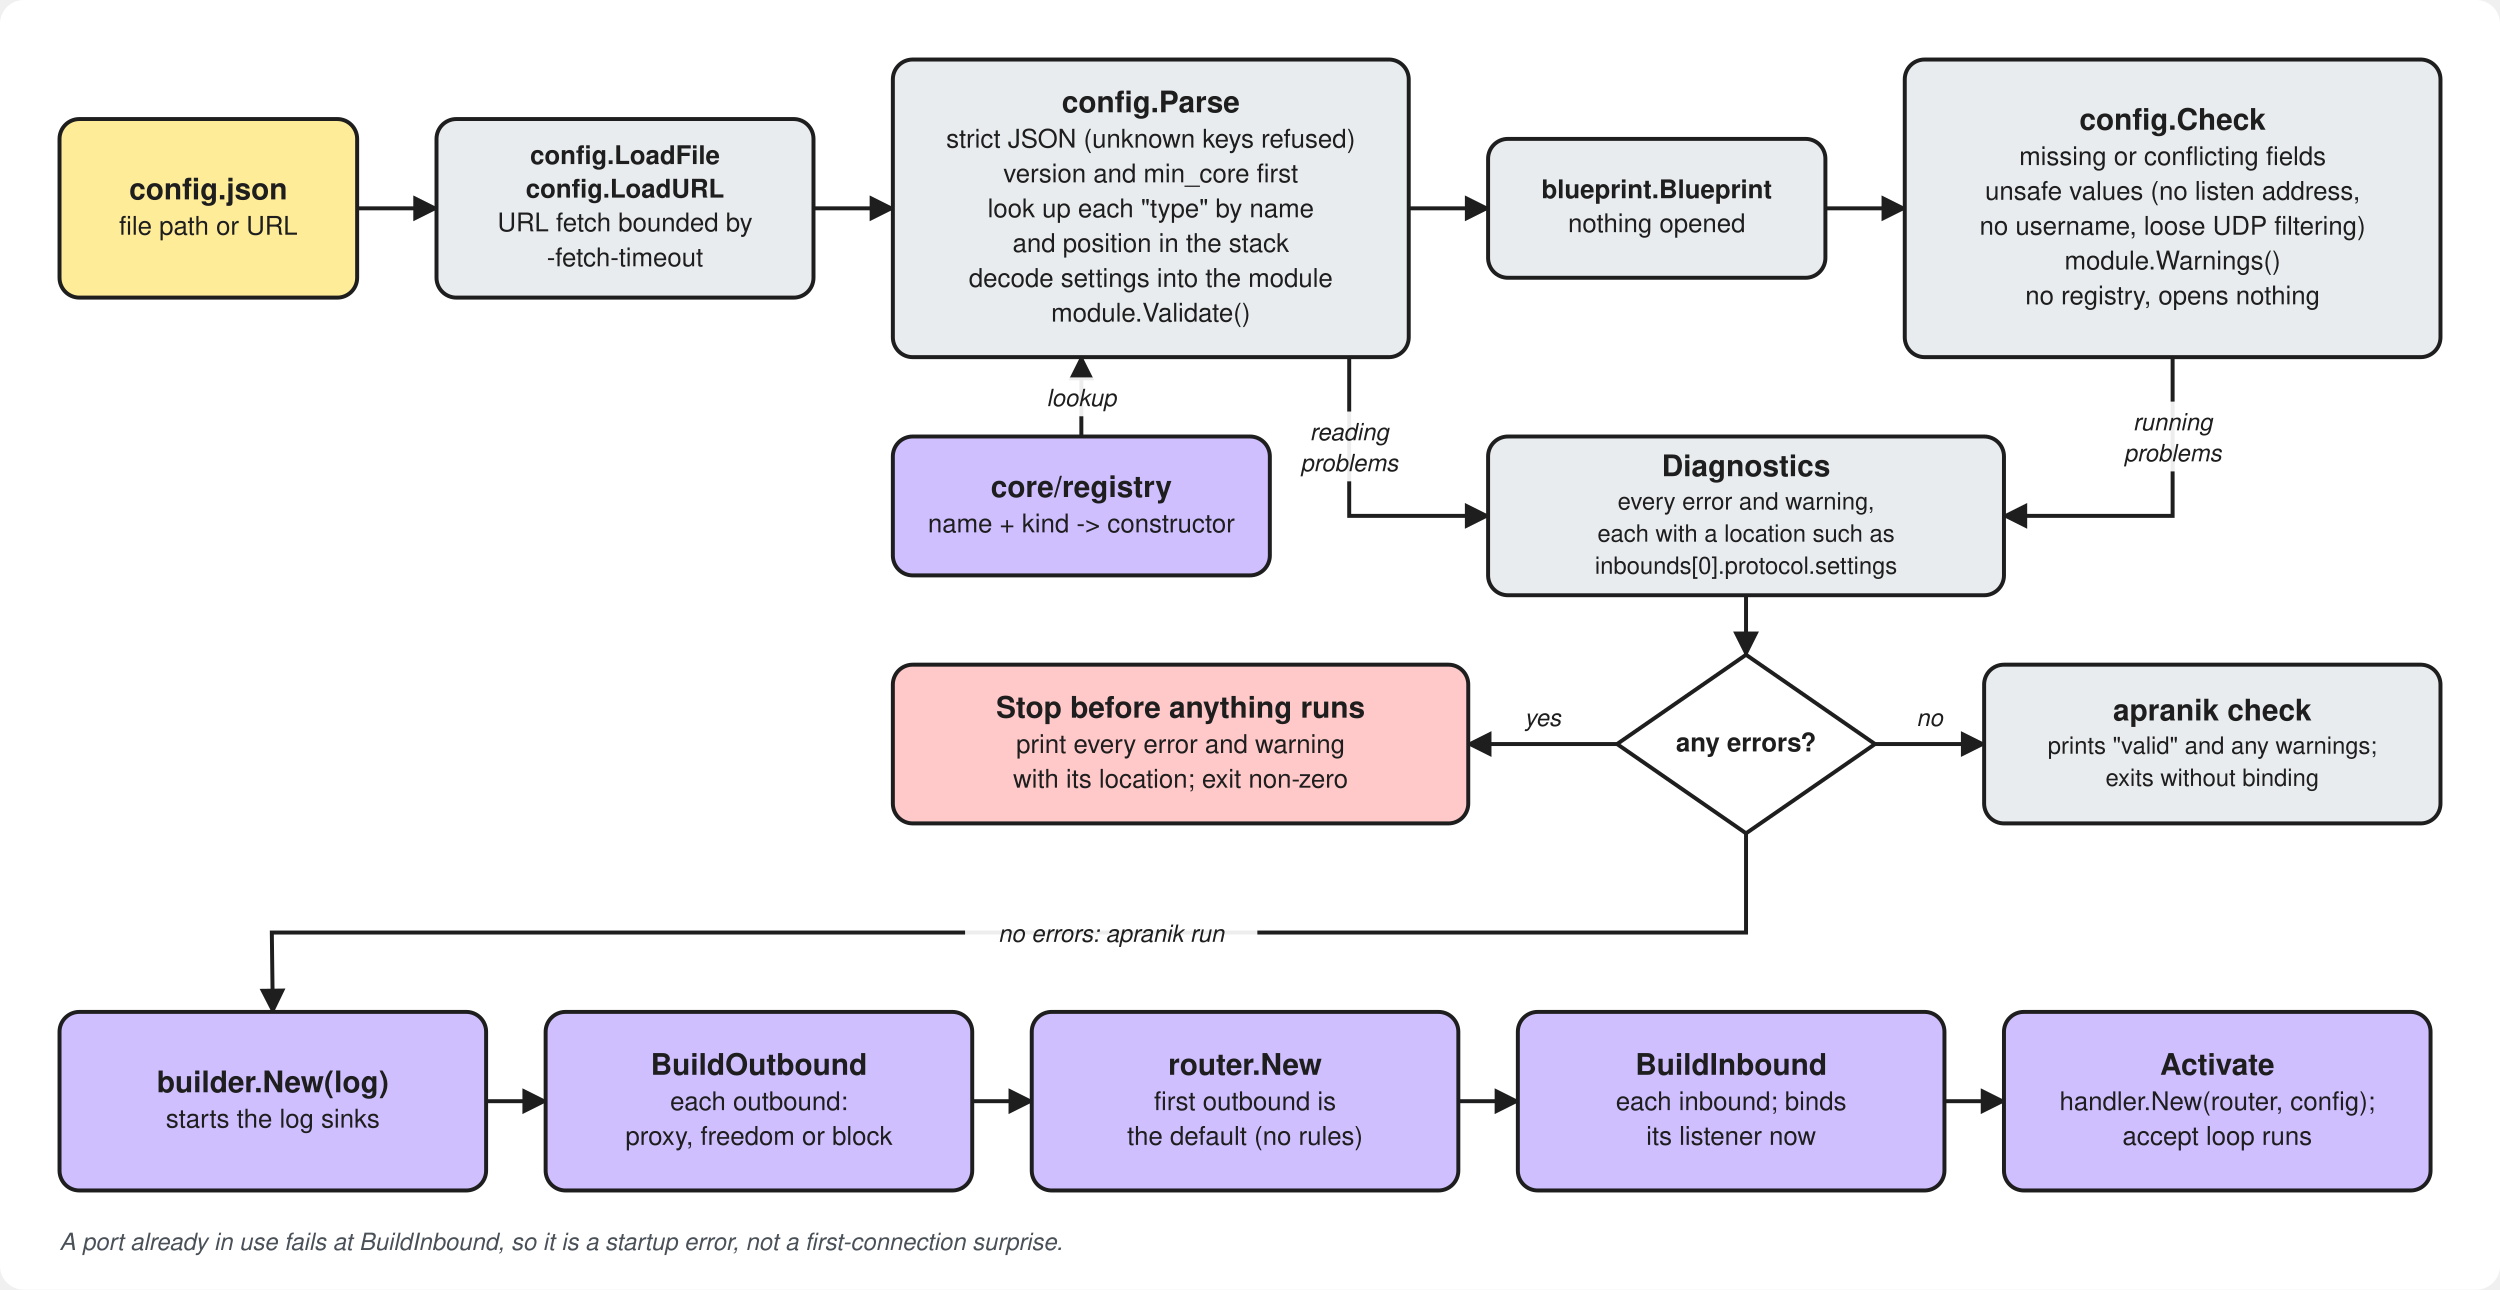
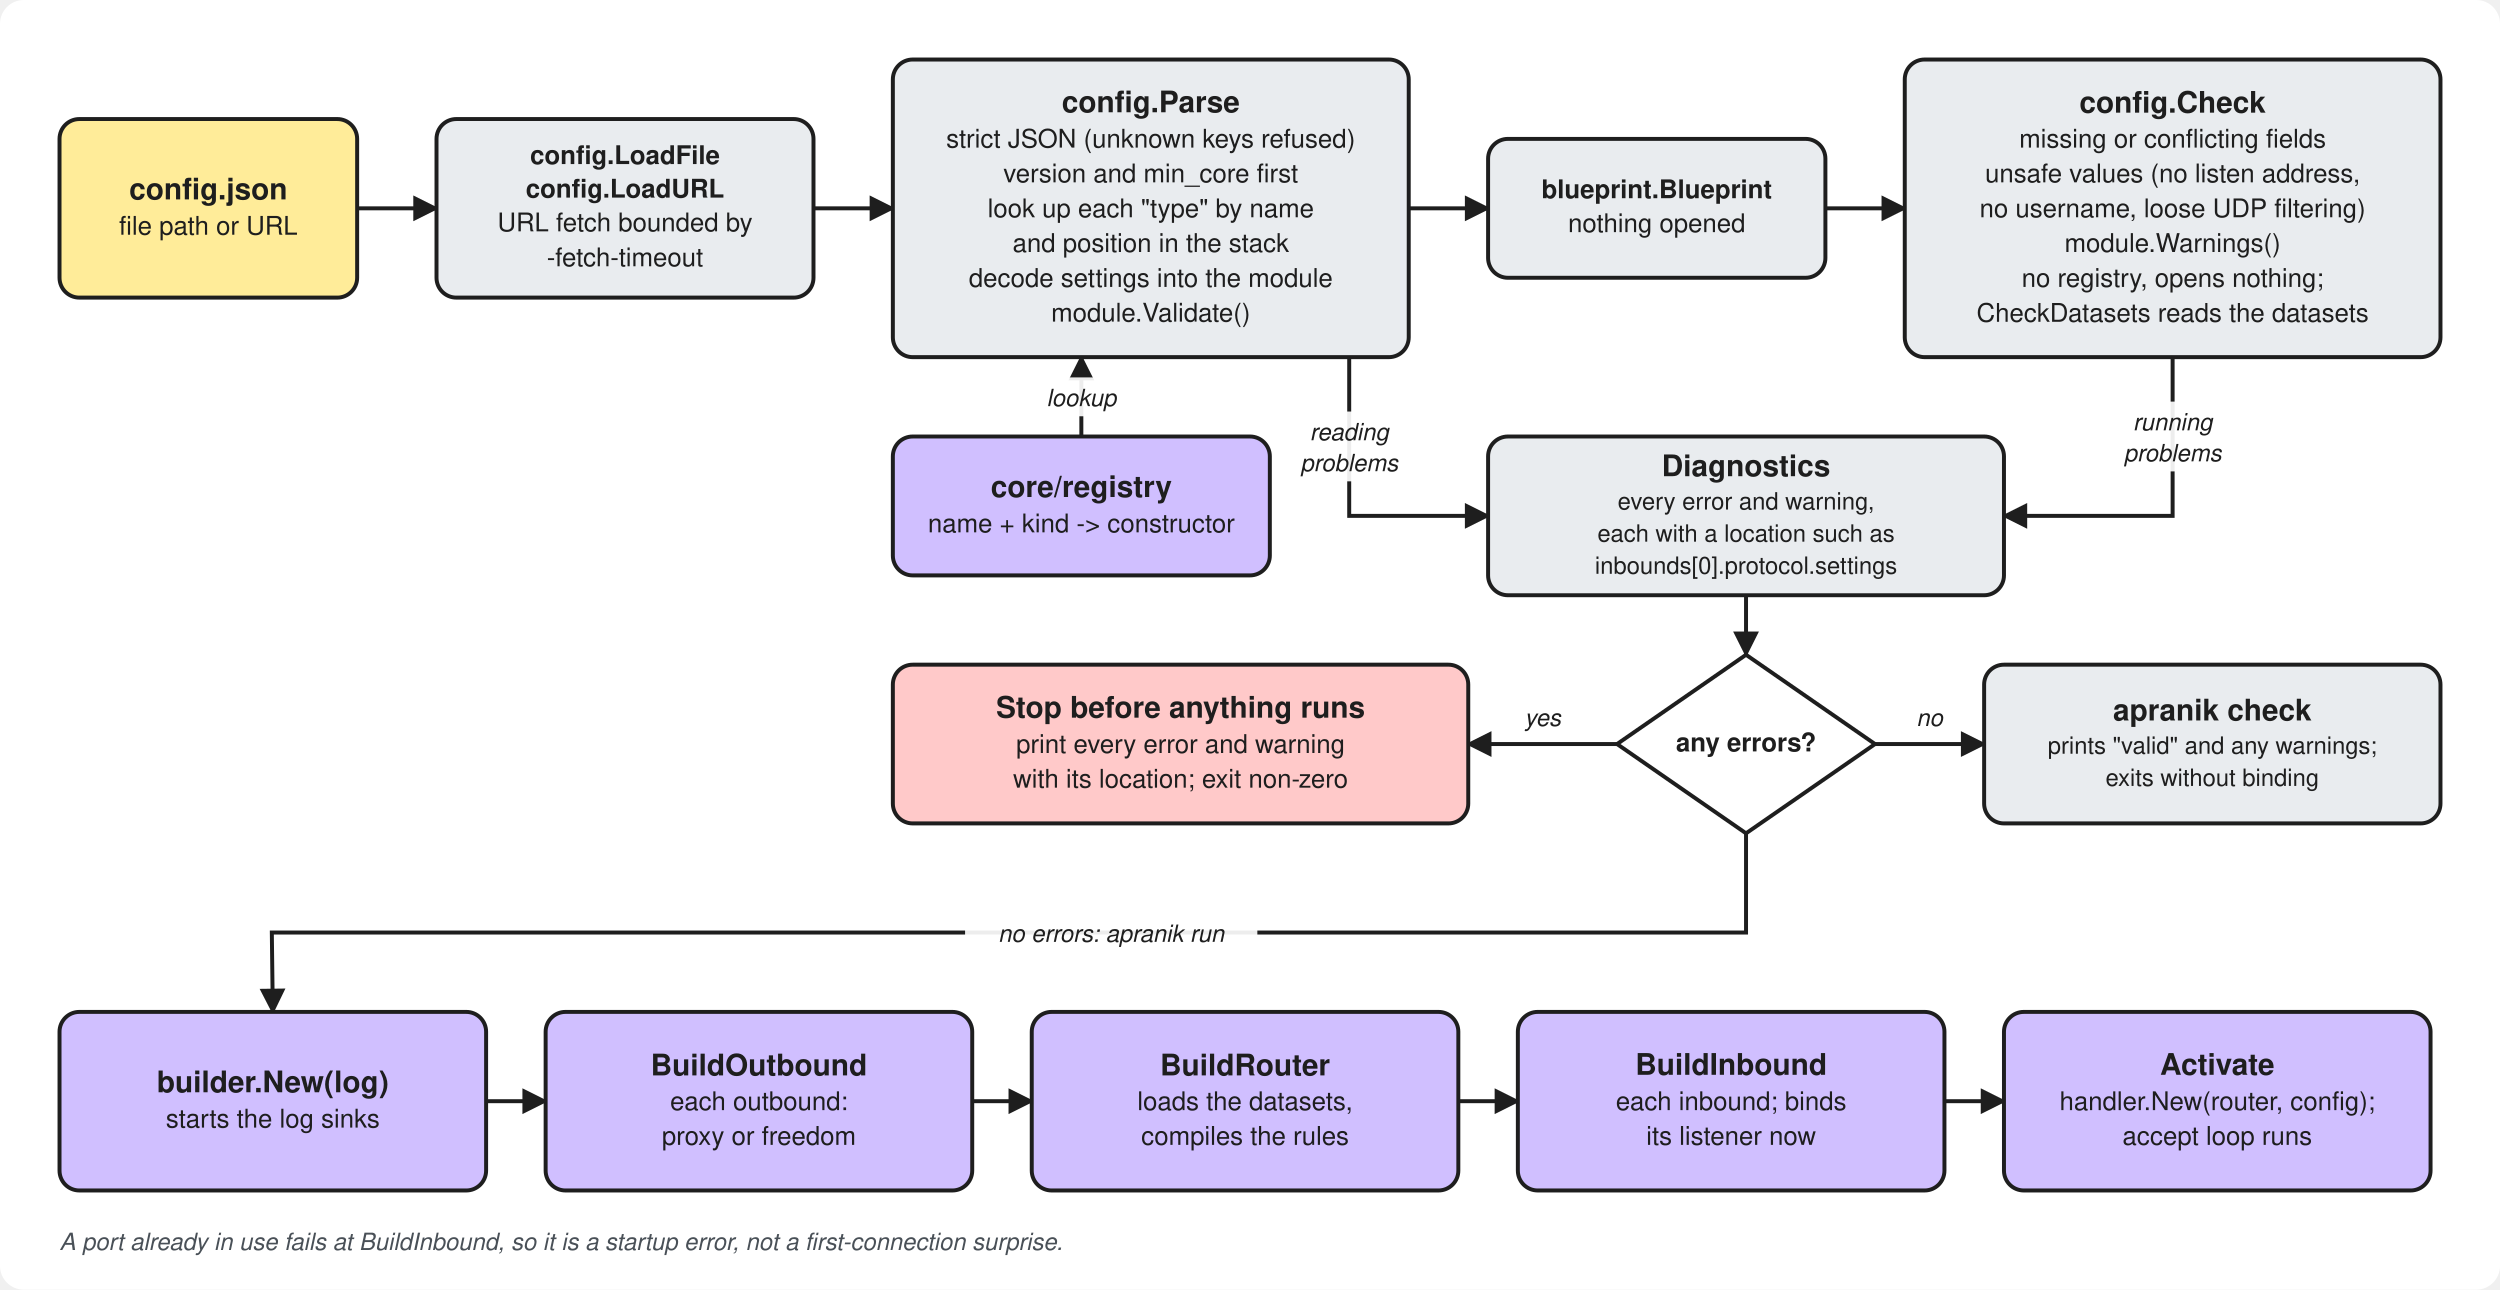
- <svg xmlns="http://www.w3.org/2000/svg" viewBox="0 0 1260 650" width="1260" height="650" role="img" aria-label="From config file to running components">
+ <svg xmlns="http://www.w3.org/2000/svg" viewBox="0 0 1260 650" width="1260" height="650" role="img" aria-label="From config file to running components: load the file or URL, config.Parse (strict JSON, version, registry lookup, decode settings, Validate) into a blueprint, config.Check and CheckDatasets; every problem goes to Diagnostics. With errors, stop and print them all. Without, apranik check prints valid and exits, and apranik run calls builder.New, BuildOutbound, BuildRouter, BuildInbound and Activate.">
  <defs>
    <marker id="h0" viewBox="0 0 10 10" refX="9" refY="5" markerUnits="userSpaceOnUse" markerWidth="13" markerHeight="13" orient="auto-start-reverse">
      <path d="M0,0 L10,5 L0,10 z" fill="#1e1e1e" />
    </marker>
    <marker id="h1" viewBox="0 0 10 10" refX="9" refY="5" markerUnits="userSpaceOnUse" markerWidth="13" markerHeight="13" orient="auto-start-reverse">
      <path d="M0,0 L10,5 L0,10 z" fill="#c92a2a" />
    </marker>
    <marker id="h2" viewBox="0 0 10 10" refX="9" refY="5" markerUnits="userSpaceOnUse" markerWidth="13" markerHeight="13" orient="auto-start-reverse">
      <path d="M0,0 L10,5 L0,10 z" fill="#495057" />
    </marker>
  </defs>
  <rect x="0" y="0" width="1260" height="650" rx="12" fill="#ffffff" />
  <g font-family="Helvetica, Arial, sans-serif" fill="#1e1e1e">
    <polyline points="180,105.0 220,105.0" fill="none" stroke="#1e1e1e" stroke-width="2" marker-end="url(#h0)" />
    <polyline points="410,105.0 450,105.0" fill="none" stroke="#1e1e1e" stroke-width="2" marker-end="url(#h0)" />
    <polyline points="710,105.0 750,105.0" fill="none" stroke="#1e1e1e" stroke-width="2" marker-end="url(#h0)" />
    <polyline points="920,105.0 960,105.0" fill="none" stroke="#1e1e1e" stroke-width="2" marker-end="url(#h0)" />
    <polyline points="545.0,220 545.0,180" fill="none" stroke="#1e1e1e" stroke-width="2" marker-end="url(#h0)" />
    <polyline points="680.0,180 680,260 750,260.0" fill="none" stroke="#1e1e1e" stroke-width="2" marker-end="url(#h0)" />
    <polyline points="1095.0,180 1095,260 1010,260.0" fill="none" stroke="#1e1e1e" stroke-width="2" marker-end="url(#h0)" />
    <polyline points="880.0,300 880.0,330" fill="none" stroke="#1e1e1e" stroke-width="2" marker-end="url(#h0)" />
    <polyline points="815,375.0 740,375.0" fill="none" stroke="#1e1e1e" stroke-width="2" marker-end="url(#h0)" />
    <polyline points="945,375.0 1000,375.0" fill="none" stroke="#1e1e1e" stroke-width="2" marker-end="url(#h0)" />
    <polyline points="245,555.0 275,555.0" fill="none" stroke="#1e1e1e" stroke-width="2" marker-end="url(#h0)" />
    <polyline points="490,555.0 520,555.0" fill="none" stroke="#1e1e1e" stroke-width="2" marker-end="url(#h0)" />
    <polyline points="735,555.0 765,555.0" fill="none" stroke="#1e1e1e" stroke-width="2" marker-end="url(#h0)" />
    <polyline points="980,555.0 1010,555.0" fill="none" stroke="#1e1e1e" stroke-width="2" marker-end="url(#h0)" />
    <polyline points="880.0,420 880,470 137,470 137.5,510" fill="none" stroke="#1e1e1e" stroke-width="2" marker-end="url(#h0)" />
    <rect x="30" y="60" width="150" height="90" rx="10" fill="#ffec99" stroke="#1e1e1e" stroke-width="2" />
    <text x="105.0" y="100.5" text-anchor="middle" font-size="15" font-weight="bold">config.json</text>
    <text x="105.0" y="118.3" text-anchor="middle" font-size="13">file path or URL</text>
    <rect x="220" y="60" width="190" height="90" rx="10" fill="#e9ecef" stroke="#1e1e1e" stroke-width="2" />
    <text x="315.0" y="82.7" text-anchor="middle" font-size="13" font-weight="bold">config.LoadFile</text>
    <text x="315.0" y="99.6" text-anchor="middle" font-size="13" font-weight="bold">config.LoadURL</text>
    <text x="315.0" y="116.6" text-anchor="middle" font-size="13">URL fetch bounded by</text>
    <text x="315.0" y="134.2" text-anchor="middle" font-size="13">-fetch-timeout</text>
    <rect x="450" y="30" width="260" height="150" rx="10" fill="#e9ecef" stroke="#1e1e1e" stroke-width="2" />
    <text x="580.0" y="56.6" text-anchor="middle" font-size="15" font-weight="bold">config.Parse</text>
    <text x="580.0" y="74.4" text-anchor="middle" font-size="13">strict JSON (unknown keys refused)</text>
    <text x="580.0" y="91.9" text-anchor="middle" font-size="13">version and min_core first</text>
    <text x="580.0" y="109.5" text-anchor="middle" font-size="13">look up each "type" by name</text>
    <text x="580.0" y="127.0" text-anchor="middle" font-size="13">and position in the stack</text>
    <text x="580.0" y="144.6" text-anchor="middle" font-size="13">decode settings into the module</text>
    <text x="580.0" y="162.1" text-anchor="middle" font-size="13">module.Validate()</text>
    <rect x="750" y="70" width="170" height="70" rx="10" fill="#e9ecef" stroke="#1e1e1e" stroke-width="2" />
    <text x="835.0" y="99.9" text-anchor="middle" font-size="13" font-weight="bold">blueprint.Blueprint</text>
    <text x="835.0" y="117.0" text-anchor="middle" font-size="13">nothing opened</text>
    <rect x="960" y="30" width="270" height="150" rx="10" fill="#e9ecef" stroke="#1e1e1e" stroke-width="2" />
-     <text x="1095.0" y="65.4" text-anchor="middle" font-size="15" font-weight="bold">config.Check</text>
-     <text x="1095.0" y="83.2" text-anchor="middle" font-size="13">missing or conflicting fields</text>
-     <text x="1095.0" y="100.7" text-anchor="middle" font-size="13">unsafe values (no listen address,</text>
-     <text x="1095.0" y="118.3" text-anchor="middle" font-size="13">no username, loose UDP filtering)</text>
-     <text x="1095.0" y="135.8" text-anchor="middle" font-size="13">module.Warnings()</text>
-     <text x="1095.0" y="153.4" text-anchor="middle" font-size="13">no registry, opens nothing</text>
+     <text x="1095.0" y="56.8" text-anchor="middle" font-size="15" font-weight="bold">config.Check</text>
+     <text x="1095.0" y="74.4" text-anchor="middle" font-size="13">missing or conflicting fields</text>
+     <text x="1095.0" y="91.9" text-anchor="middle" font-size="13">unsafe values (no listen address,</text>
+     <text x="1095.0" y="109.5" text-anchor="middle" font-size="13">no username, loose UDP filtering)</text>
+     <text x="1095.0" y="127" text-anchor="middle" font-size="13">module.Warnings()</text>
+     <text x="1095.0" y="144.6" text-anchor="middle" font-size="13">no registry, opens nothing;</text>
+     <text x="1095.0" y="162.2" text-anchor="middle" font-size="13">CheckDatasets reads the datasets</text>
    <rect x="450" y="220" width="190" height="70" rx="10" fill="#d0bfff" stroke="#1e1e1e" stroke-width="2" />
    <text x="545.0" y="250.5" text-anchor="middle" font-size="15" font-weight="bold">core/registry</text>
    <text x="545.0" y="268.3" text-anchor="middle" font-size="13">name + kind -&gt; constructor</text>
    <rect x="750" y="220" width="260" height="80" rx="10" fill="#e9ecef" stroke="#1e1e1e" stroke-width="2" />
    <text x="880.0" y="240.0" text-anchor="middle" font-size="15" font-weight="bold">Diagnostics</text>
    <text x="880.0" y="256.8" text-anchor="middle" font-size="12">every error and warning,</text>
    <text x="880.0" y="273.0" text-anchor="middle" font-size="12">each with a location such as</text>
    <text x="880.0" y="289.2" text-anchor="middle" font-size="12">inbounds[0].protocol.settings</text>
    <polygon points="880.0,330 945,375.0 880.0,420 815,375.0" fill="#ffffff" stroke="#1e1e1e" stroke-width="2" />
    <text x="880.0" y="378.7" text-anchor="middle" font-size="13" font-weight="bold">any errors?</text>
    <rect x="450" y="335" width="290" height="80" rx="10" fill="#ffc9c9" stroke="#1e1e1e" stroke-width="2" />
    <text x="595.0" y="361.7" text-anchor="middle" font-size="15" font-weight="bold">Stop before anything runs</text>
    <text x="595.0" y="379.5" text-anchor="middle" font-size="13">print every error and warning</text>
    <text x="595.0" y="397.0" text-anchor="middle" font-size="13">with its location; exit non-zero</text>
    <rect x="1000" y="335" width="230" height="80" rx="10" fill="#e9ecef" stroke="#1e1e1e" stroke-width="2" />
    <text x="1115.0" y="363.1" text-anchor="middle" font-size="15" font-weight="bold">apranik check</text>
    <text x="1115.0" y="379.9" text-anchor="middle" font-size="12">prints "valid" and any warnings;</text>
    <text x="1115.0" y="396.1" text-anchor="middle" font-size="12">exits without binding</text>
    <rect x="30" y="510" width="215" height="90" rx="10" fill="#d0bfff" stroke="#1e1e1e" stroke-width="2" />
    <text x="137.5" y="550.5" text-anchor="middle" font-size="15" font-weight="bold">builder.New(log)</text>
    <text x="137.5" y="568.3" text-anchor="middle" font-size="13">starts the log sinks</text>
    <rect x="275" y="510" width="215" height="90" rx="10" fill="#d0bfff" stroke="#1e1e1e" stroke-width="2" />
-     <text x="382.5" y="541.7" text-anchor="middle" font-size="15" font-weight="bold">BuildOutbound</text>
+     <text x="382.5" y="542" text-anchor="middle" font-size="15" font-weight="bold">BuildOutbound</text>
    <text x="382.5" y="559.5" text-anchor="middle" font-size="13">each outbound:</text>
-     <text x="382.5" y="577.0" text-anchor="middle" font-size="13">proxy, freedom or block</text>
+     <text x="382.5" y="577" text-anchor="middle" font-size="13">proxy or freedom</text>
    <rect x="520" y="510" width="215" height="90" rx="10" fill="#d0bfff" stroke="#1e1e1e" stroke-width="2" />
-     <text x="627.5" y="541.7" text-anchor="middle" font-size="15" font-weight="bold">router.New</text>
-     <text x="627.5" y="559.5" text-anchor="middle" font-size="13">first outbound is</text>
-     <text x="627.5" y="577.0" text-anchor="middle" font-size="13">the default (no rules)</text>
+     <text x="627.5" y="542" text-anchor="middle" font-size="15" font-weight="bold">BuildRouter</text>
+     <text x="627.5" y="559.5" text-anchor="middle" font-size="13">loads the datasets,</text>
+     <text x="627.5" y="577" text-anchor="middle" font-size="13">compiles the rules</text>
    <rect x="765" y="510" width="215" height="90" rx="10" fill="#d0bfff" stroke="#1e1e1e" stroke-width="2" />
    <text x="872.5" y="541.7" text-anchor="middle" font-size="15" font-weight="bold">BuildInbound</text>
    <text x="872.5" y="559.5" text-anchor="middle" font-size="13">each inbound; binds</text>
    <text x="872.5" y="577.0" text-anchor="middle" font-size="13">its listener now</text>
    <rect x="1010" y="510" width="215" height="90" rx="10" fill="#d0bfff" stroke="#1e1e1e" stroke-width="2" />
    <text x="1117.5" y="541.7" text-anchor="middle" font-size="15" font-weight="bold">Activate</text>
    <text x="1117.5" y="559.5" text-anchor="middle" font-size="13">handler.New(router, config);</text>
    <text x="1117.5" y="577.0" text-anchor="middle" font-size="13">accept loop runs</text>
    <text x="30" y="630.0" text-anchor="start" font-size="12" font-style="italic" fill="#495057">A port already in use fails at BuildInbound, so it is a startup error, not a first-connection surprise.</text>
    <rect x="521.3" y="190.2" width="47.4" height="19.6" rx="4" fill="#ffffff" opacity="0.92" />
    <text x="545" y="204.7" text-anchor="middle" font-size="12" font-style="italic" fill="#1e1e1e">lookup</text>
    <rect x="650.0" y="207.4" width="59.9" height="35.2" rx="4" fill="#ffffff" opacity="0.92" />
    <text x="680" y="221.9" text-anchor="middle" font-size="12" font-style="italic" fill="#1e1e1e">reading</text>
    <text x="680" y="237.5" text-anchor="middle" font-size="12" font-style="italic" fill="#1e1e1e">problems</text>
    <rect x="1065.0" y="202.4" width="59.9" height="35.2" rx="4" fill="#ffffff" opacity="0.92" />
    <text x="1095" y="216.9" text-anchor="middle" font-size="12" font-style="italic" fill="#1e1e1e">running</text>
    <text x="1095" y="232.5" text-anchor="middle" font-size="12" font-style="italic" fill="#1e1e1e">problems</text>
    <rect x="763.1" y="351.4" width="28.7" height="19.6" rx="4" fill="#ffffff" opacity="0.92" />
    <text x="777.5" y="365.9" text-anchor="middle" font-size="12" font-style="italic" fill="#1e1e1e">yes</text>
    <rect x="961.3" y="351.4" width="22.5" height="19.6" rx="4" fill="#ffffff" opacity="0.92" />
    <text x="972.5" y="365.9" text-anchor="middle" font-size="12" font-style="italic" fill="#1e1e1e">no</text>
    <rect x="486.4" y="460.2" width="147.3" height="19.6" rx="4" fill="#ffffff" opacity="0.92" />
    <text x="560" y="474.7" text-anchor="middle" font-size="12" font-style="italic" fill="#1e1e1e">no errors: apranik run</text>
  </g>
</svg>
